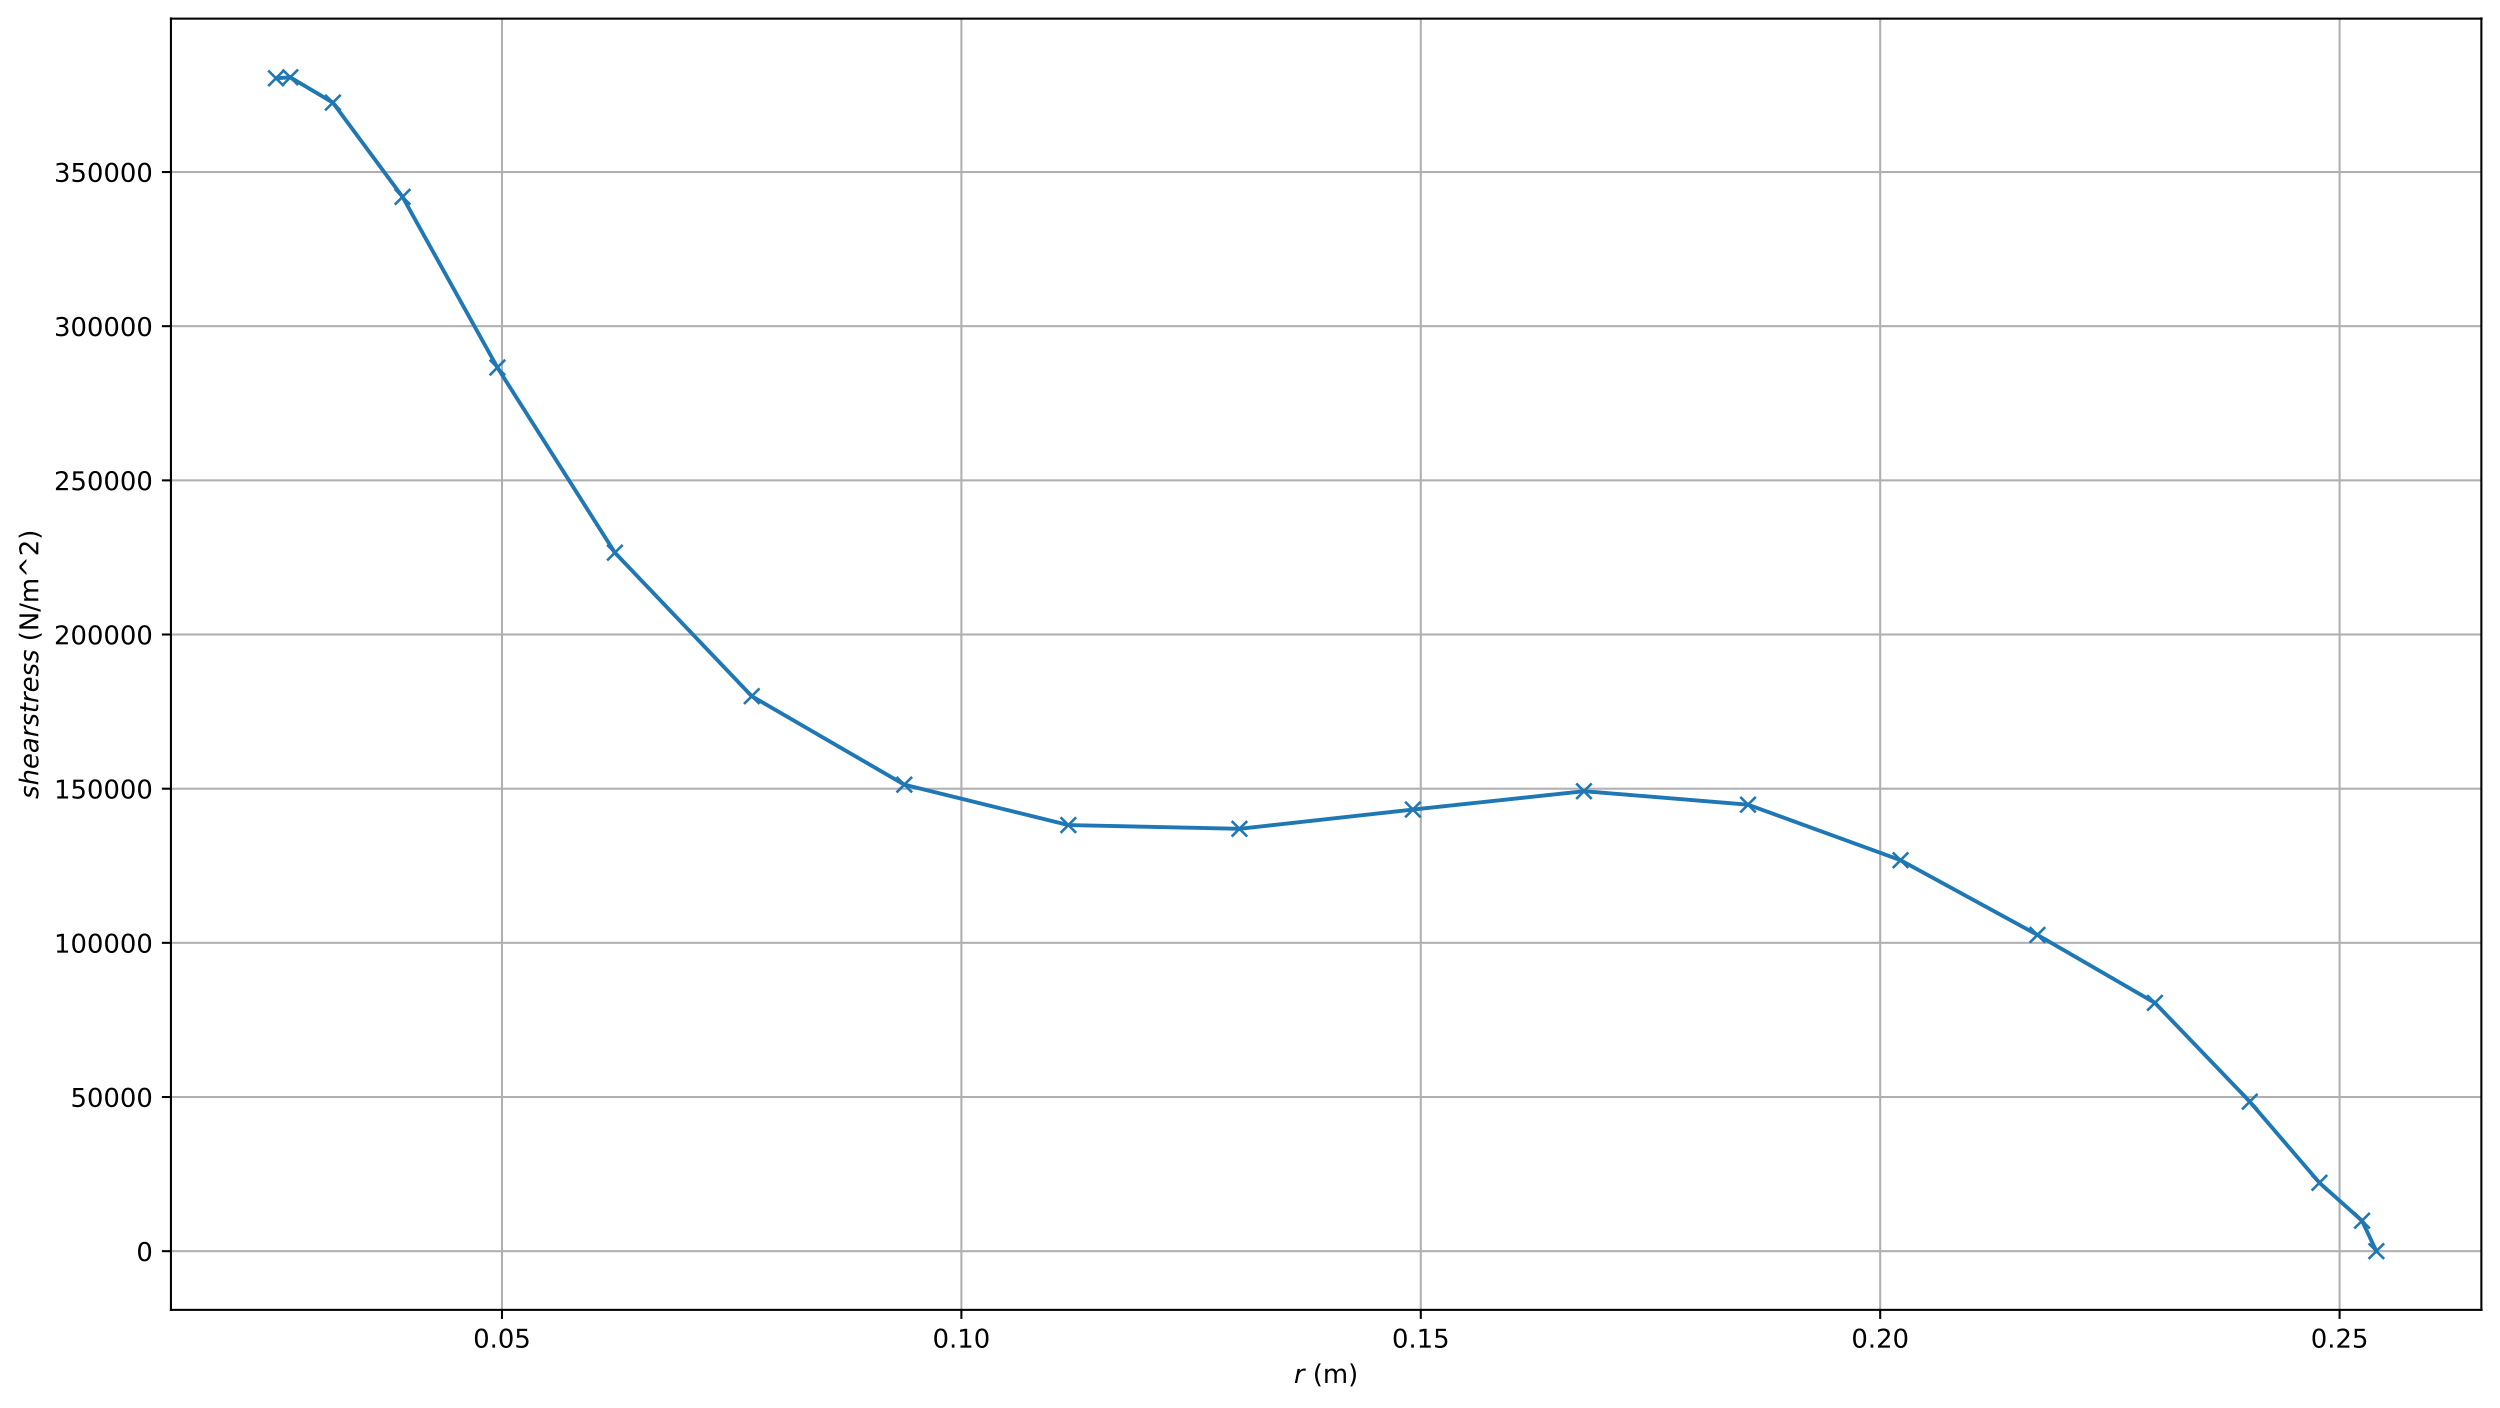
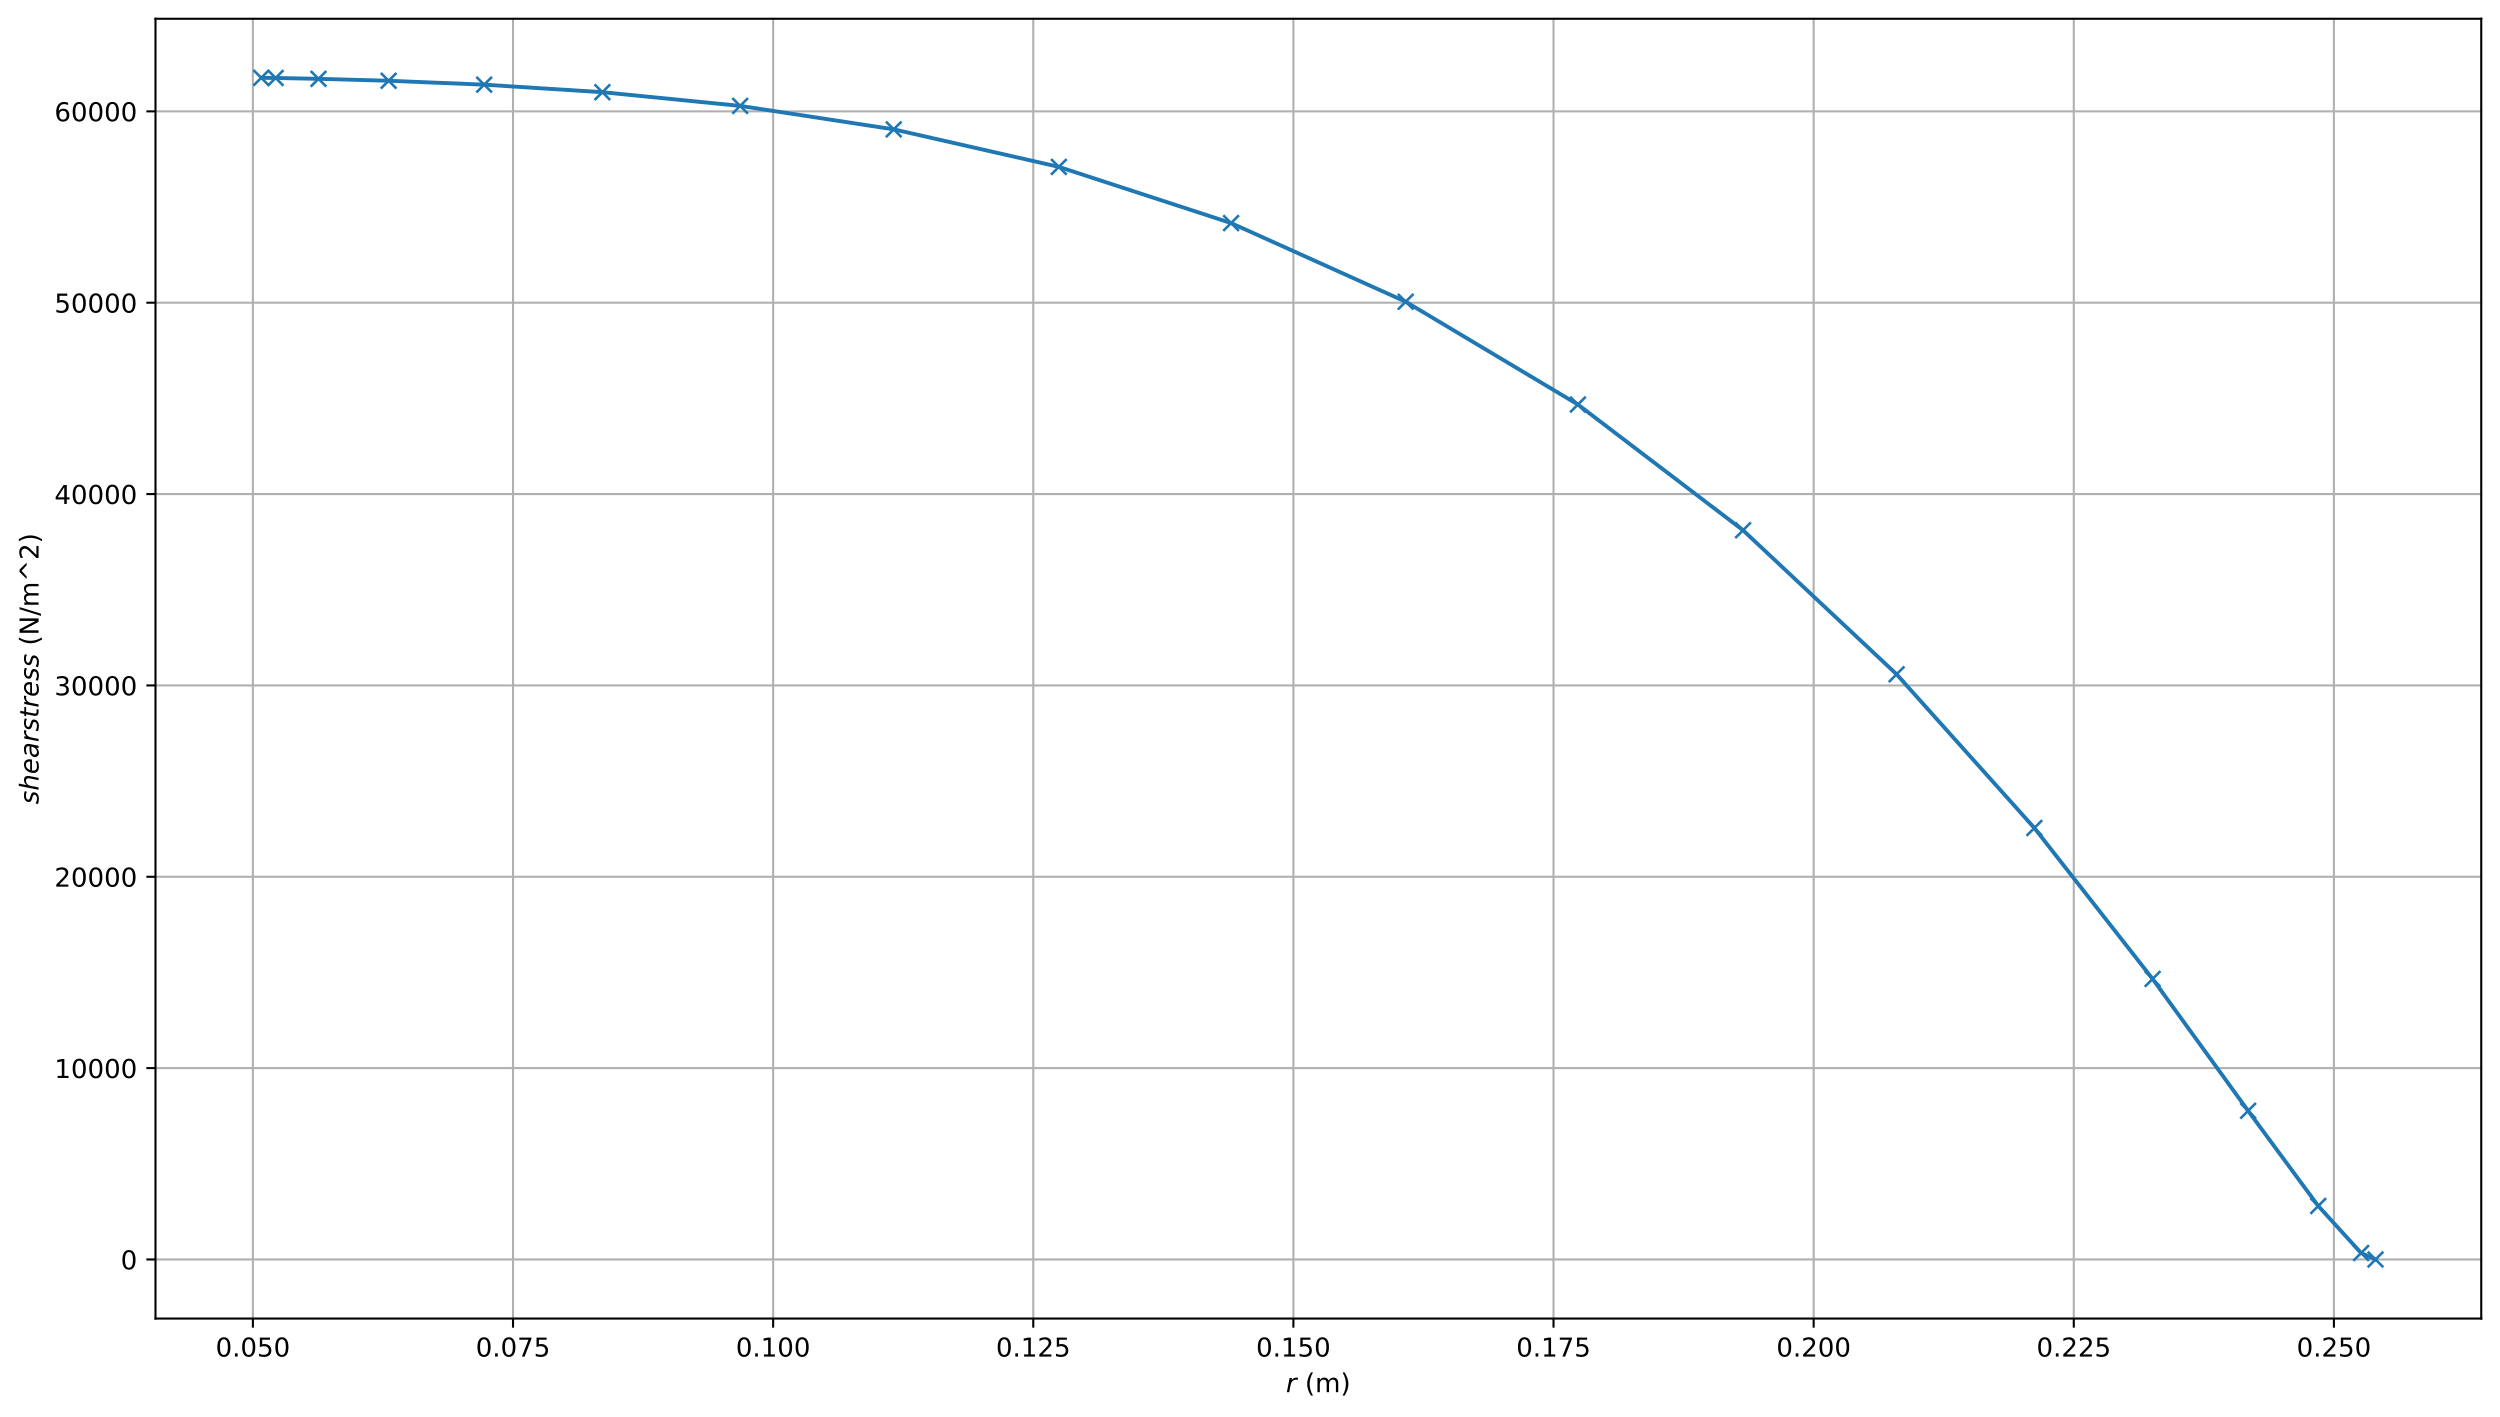
- <svg xmlns="http://www.w3.org/2000/svg" xmlns:xlink="http://www.w3.org/1999/xlink" width="966.053pt" height="543.716pt" viewBox="0 0 966.053 543.716" version="1.1">
+ <svg xmlns="http://www.w3.org/2000/svg" xmlns:xlink="http://www.w3.org/1999/xlink" width="959.691pt" height="543.716pt" viewBox="0 0 959.691 543.716" version="1.1">
  <defs>
    <style type="text/css">*{stroke-linejoin: round; stroke-linecap: butt}</style>
  </defs>
  <g id="figure_1">
    <g id="patch_1">
-       <path d="M 0 543.716  L 966.053 543.716  L 966.053 0  L 0 0  L 0 543.716  z " style="fill: none" />
+       <path d="M 0 543.716  L 959.691 543.716  L 959.691 0  L 0 0  L 0 543.716  z " style="fill: none" />
    </g>
    <g id="axes_1">
      <g id="patch_2">
-         <path d="M 66.053 506.16  L 958.853 506.16  L 958.853 7.2  L 66.053 7.2  L 66.053 506.16  z " style="fill: none" />
+         <path d="M 59.691 506.16  L 952.491 506.16  L 952.491 7.2  L 59.691 7.2  L 59.691 506.16  z " style="fill: none" />
      </g>
      <g id="matplotlib.axis_1">
        <g id="xtick_1">
          <g id="line2d_1">
-             <path d="M 193.976 506.16  L 193.976 7.2  " clip-path="url(#p94c50123bf)" style="fill: none; stroke: #b0b0b0; stroke-width: 0.8; stroke-linecap: square" />
+             <path d="M 97.077 506.16  L 97.077 7.2  " clip-path="url(#pe9c3e14daf)" style="fill: none; stroke: #b0b0b0; stroke-width: 0.8; stroke-linecap: square" />
          </g>
          <g id="line2d_2">
            <defs>
-               <path id="m129777910a" d="M 0 0  L 0 3.5  " style="stroke: #000000; stroke-width: 0.8" />
+               <path id="m90be50a243" d="M 0 0  L 0 3.5  " style="stroke: #000000; stroke-width: 0.8" />
            </defs>
            <g>
-               <use xlink:href="#m129777910a" x="193.976" y="506.16" style="stroke: #000000; stroke-width: 0.8" />
+               <use xlink:href="#m90be50a243" x="97.077" y="506.16" style="stroke: #000000; stroke-width: 0.8" />
            </g>
          </g>
          <g id="text_1">
-             <g transform="translate(182.8436 520.7584) scale(0.1 -0.1)">
+             <g transform="translate(82.76296 520.7584) scale(0.1 -0.1)">
              <defs>
                <path id="DejaVuSans-30" d="M 2034 4250  Q 1547 4250 1301 3770  Q 1056 3291 1056 2328  Q 1056 1369 1301 889  Q 1547 409 2034 409  Q 2525 409 2770 889  Q 3016 1369 3016 2328  Q 3016 3291 2770 3770  Q 2525 4250 2034 4250  z M 2034 4750  Q 2819 4750 3233 4129  Q 3647 3509 3647 2328  Q 3647 1150 3233 529  Q 2819 -91 2034 -91  Q 1250 -91 836 529  Q 422 1150 422 2328  Q 422 3509 836 4129  Q 1250 4750 2034 4750  z " transform="scale(0.015625)" />
                <path id="DejaVuSans-2e" d="M 684 794  L 1344 794  L 1344 0  L 684 0  L 684 794  z " transform="scale(0.015625)" />
                <path id="DejaVuSans-35" d="M 691 4666  L 3169 4666  L 3169 4134  L 1269 4134  L 1269 2991  Q 1406 3038 1543 3061  Q 1681 3084 1819 3084  Q 2600 3084 3056 2656  Q 3513 2228 3513 1497  Q 3513 744 3044 326  Q 2575 -91 1722 -91  Q 1428 -91 1123 -41  Q 819 9 494 109  L 494 744  Q 775 591 1075 516  Q 1375 441 1709 441  Q 2250 441 2565 725  Q 2881 1009 2881 1497  Q 2881 1984 2565 2268  Q 2250 2553 1709 2553  Q 1456 2553 1204 2497  Q 953 2441 691 2322  L 691 4666  z " transform="scale(0.015625)" />
              </defs>
              <use xlink:href="#DejaVuSans-30" />
              <use xlink:href="#DejaVuSans-2e" transform="translate(63.62305 0)" />
              <use xlink:href="#DejaVuSans-30" transform="translate(95.41016 0)" />
              <use xlink:href="#DejaVuSans-35" transform="translate(159.0332 0)" />
+               <use xlink:href="#DejaVuSans-30" transform="translate(222.6562 0)" />
            </g>
          </g>
        </g>
        <g id="xtick_2">
          <g id="line2d_3">
-             <path d="M 371.5 506.16  L 371.5 7.2  " clip-path="url(#p94c50123bf)" style="fill: none; stroke: #b0b0b0; stroke-width: 0.8; stroke-linecap: square" />
+             <path d="M 196.934 506.16  L 196.934 7.2  " clip-path="url(#pe9c3e14daf)" style="fill: none; stroke: #b0b0b0; stroke-width: 0.8; stroke-linecap: square" />
          </g>
          <g id="line2d_4">
            <g>
-               <use xlink:href="#m129777910a" x="371.5" y="506.16" style="stroke: #000000; stroke-width: 0.8" />
+               <use xlink:href="#m90be50a243" x="196.934" y="506.16" style="stroke: #000000; stroke-width: 0.8" />
            </g>
          </g>
          <g id="text_2">
-             <g transform="translate(360.3668 520.7584) scale(0.1 -0.1)">
+             <g transform="translate(182.6198 520.7584) scale(0.1 -0.1)">
+               <defs>
+                 <path id="DejaVuSans-37" d="M 525 4666  L 3525 4666  L 3525 4397  L 1831 0  L 1172 0  L 2766 4134  L 525 4134  L 525 4666  z " transform="scale(0.015625)" />
+               </defs>
+               <use xlink:href="#DejaVuSans-30" />
+               <use xlink:href="#DejaVuSans-2e" transform="translate(63.62305 0)" />
+               <use xlink:href="#DejaVuSans-30" transform="translate(95.41016 0)" />
+               <use xlink:href="#DejaVuSans-37" transform="translate(159.0332 0)" />
+               <use xlink:href="#DejaVuSans-35" transform="translate(222.6562 0)" />
+             </g>
+           </g>
+         </g>
+         <g id="xtick_3">
+           <g id="line2d_5">
+             <path d="M 296.791 506.16  L 296.791 7.2  " clip-path="url(#pe9c3e14daf)" style="fill: none; stroke: #b0b0b0; stroke-width: 0.8; stroke-linecap: square" />
+           </g>
+           <g id="line2d_6">
+             <g>
+               <use xlink:href="#m90be50a243" x="296.791" y="506.16" style="stroke: #000000; stroke-width: 0.8" />
+             </g>
+           </g>
+           <g id="text_3">
+             <g transform="translate(282.4766 520.7584) scale(0.1 -0.1)">
              <defs>
                <path id="DejaVuSans-31" d="M 794 531  L 1825 531  L 1825 4091  L 703 3866  L 703 4441  L 1819 4666  L 2450 4666  L 2450 531  L 3481 531  L 3481 0  L 794 0  L 794 531  z " transform="scale(0.015625)" />
              </defs>
              <use xlink:href="#DejaVuSans-30" />
              <use xlink:href="#DejaVuSans-2e" transform="translate(63.62305 0)" />
              <use xlink:href="#DejaVuSans-31" transform="translate(95.41016 0)" />
              <use xlink:href="#DejaVuSans-30" transform="translate(159.0332 0)" />
-             </g>
-           </g>
-         </g>
-         <g id="xtick_3">
-           <g id="line2d_5">
-             <path d="M 549.023 506.16  L 549.023 7.2  " clip-path="url(#p94c50123bf)" style="fill: none; stroke: #b0b0b0; stroke-width: 0.8; stroke-linecap: square" />
-           </g>
-           <g id="line2d_6">
-             <g>
-               <use xlink:href="#m129777910a" x="549.023" y="506.16" style="stroke: #000000; stroke-width: 0.8" />
-             </g>
-           </g>
-           <g id="text_3">
-             <g transform="translate(537.8901 520.7584) scale(0.1 -0.1)">
+               <use xlink:href="#DejaVuSans-30" transform="translate(222.6562 0)" />
+             </g>
+           </g>
+         </g>
+         <g id="xtick_4">
+           <g id="line2d_7">
+             <path d="M 396.648 506.16  L 396.648 7.2  " clip-path="url(#pe9c3e14daf)" style="fill: none; stroke: #b0b0b0; stroke-width: 0.8; stroke-linecap: square" />
+           </g>
+           <g id="line2d_8">
+             <g>
+               <use xlink:href="#m90be50a243" x="396.648" y="506.16" style="stroke: #000000; stroke-width: 0.8" />
+             </g>
+           </g>
+           <g id="text_4">
+             <g transform="translate(382.3335 520.7584) scale(0.1 -0.1)">
+               <defs>
+                 <path id="DejaVuSans-32" d="M 1228 531  L 3431 531  L 3431 0  L 469 0  L 469 531  Q 828 903 1448 1529  Q 2069 2156 2228 2338  Q 2531 2678 2651 2914  Q 2772 3150 2772 3378  Q 2772 3750 2511 3984  Q 2250 4219 1831 4219  Q 1534 4219 1204 4116  Q 875 4013 500 3803  L 500 4441  Q 881 4594 1212 4672  Q 1544 4750 1819 4750  Q 2544 4750 2975 4387  Q 3406 4025 3406 3419  Q 3406 3131 3298 2873  Q 3191 2616 2906 2266  Q 2828 2175 2409 1742  Q 1991 1309 1228 531  z " transform="scale(0.015625)" />
+               </defs>
+               <use xlink:href="#DejaVuSans-30" />
+               <use xlink:href="#DejaVuSans-2e" transform="translate(63.62305 0)" />
+               <use xlink:href="#DejaVuSans-31" transform="translate(95.41016 0)" />
+               <use xlink:href="#DejaVuSans-32" transform="translate(159.0332 0)" />
+               <use xlink:href="#DejaVuSans-35" transform="translate(222.6562 0)" />
+             </g>
+           </g>
+         </g>
+         <g id="xtick_5">
+           <g id="line2d_9">
+             <path d="M 496.504 506.16  L 496.504 7.2  " clip-path="url(#pe9c3e14daf)" style="fill: none; stroke: #b0b0b0; stroke-width: 0.8; stroke-linecap: square" />
+           </g>
+           <g id="line2d_10">
+             <g>
+               <use xlink:href="#m90be50a243" x="496.504" y="506.16" style="stroke: #000000; stroke-width: 0.8" />
+             </g>
+           </g>
+           <g id="text_5">
+             <g transform="translate(482.1903 520.7584) scale(0.1 -0.1)">
              <use xlink:href="#DejaVuSans-30" />
              <use xlink:href="#DejaVuSans-2e" transform="translate(63.62305 0)" />
              <use xlink:href="#DejaVuSans-31" transform="translate(95.41016 0)" />
              <use xlink:href="#DejaVuSans-35" transform="translate(159.0332 0)" />
-             </g>
-           </g>
-         </g>
-         <g id="xtick_4">
-           <g id="line2d_7">
-             <path d="M 726.546 506.16  L 726.546 7.2  " clip-path="url(#p94c50123bf)" style="fill: none; stroke: #b0b0b0; stroke-width: 0.8; stroke-linecap: square" />
-           </g>
-           <g id="line2d_8">
-             <g>
-               <use xlink:href="#m129777910a" x="726.546" y="506.16" style="stroke: #000000; stroke-width: 0.8" />
-             </g>
-           </g>
-           <g id="text_4">
-             <g transform="translate(715.4134 520.7584) scale(0.1 -0.1)">
-               <defs>
-                 <path id="DejaVuSans-32" d="M 1228 531  L 3431 531  L 3431 0  L 469 0  L 469 531  Q 828 903 1448 1529  Q 2069 2156 2228 2338  Q 2531 2678 2651 2914  Q 2772 3150 2772 3378  Q 2772 3750 2511 3984  Q 2250 4219 1831 4219  Q 1534 4219 1204 4116  Q 875 4013 500 3803  L 500 4441  Q 881 4594 1212 4672  Q 1544 4750 1819 4750  Q 2544 4750 2975 4387  Q 3406 4025 3406 3419  Q 3406 3131 3298 2873  Q 3191 2616 2906 2266  Q 2828 2175 2409 1742  Q 1991 1309 1228 531  z " transform="scale(0.015625)" />
-               </defs>
+               <use xlink:href="#DejaVuSans-30" transform="translate(222.6562 0)" />
+             </g>
+           </g>
+         </g>
+         <g id="xtick_6">
+           <g id="line2d_11">
+             <path d="M 596.361 506.16  L 596.361 7.2  " clip-path="url(#pe9c3e14daf)" style="fill: none; stroke: #b0b0b0; stroke-width: 0.8; stroke-linecap: square" />
+           </g>
+           <g id="line2d_12">
+             <g>
+               <use xlink:href="#m90be50a243" x="596.361" y="506.16" style="stroke: #000000; stroke-width: 0.8" />
+             </g>
+           </g>
+           <g id="text_6">
+             <g transform="translate(582.0471 520.7584) scale(0.1 -0.1)">
+               <use xlink:href="#DejaVuSans-30" />
+               <use xlink:href="#DejaVuSans-2e" transform="translate(63.62305 0)" />
+               <use xlink:href="#DejaVuSans-31" transform="translate(95.41016 0)" />
+               <use xlink:href="#DejaVuSans-37" transform="translate(159.0332 0)" />
+               <use xlink:href="#DejaVuSans-35" transform="translate(222.6562 0)" />
+             </g>
+           </g>
+         </g>
+         <g id="xtick_7">
+           <g id="line2d_13">
+             <path d="M 696.218 506.16  L 696.218 7.2  " clip-path="url(#pe9c3e14daf)" style="fill: none; stroke: #b0b0b0; stroke-width: 0.8; stroke-linecap: square" />
+           </g>
+           <g id="line2d_14">
+             <g>
+               <use xlink:href="#m90be50a243" x="696.218" y="506.16" style="stroke: #000000; stroke-width: 0.8" />
+             </g>
+           </g>
+           <g id="text_7">
+             <g transform="translate(681.904 520.7584) scale(0.1 -0.1)">
              <use xlink:href="#DejaVuSans-30" />
              <use xlink:href="#DejaVuSans-2e" transform="translate(63.62305 0)" />
              <use xlink:href="#DejaVuSans-32" transform="translate(95.41016 0)" />
              <use xlink:href="#DejaVuSans-30" transform="translate(159.0332 0)" />
-             </g>
-           </g>
-         </g>
-         <g id="xtick_5">
-           <g id="line2d_9">
-             <path d="M 904.069 506.16  L 904.069 7.2  " clip-path="url(#p94c50123bf)" style="fill: none; stroke: #b0b0b0; stroke-width: 0.8; stroke-linecap: square" />
-           </g>
-           <g id="line2d_10">
-             <g>
-               <use xlink:href="#m129777910a" x="904.069" y="506.16" style="stroke: #000000; stroke-width: 0.8" />
-             </g>
-           </g>
-           <g id="text_5">
-             <g transform="translate(892.9366 520.7584) scale(0.1 -0.1)">
+               <use xlink:href="#DejaVuSans-30" transform="translate(222.6562 0)" />
+             </g>
+           </g>
+         </g>
+         <g id="xtick_8">
+           <g id="line2d_15">
+             <path d="M 796.075 506.16  L 796.075 7.2  " clip-path="url(#pe9c3e14daf)" style="fill: none; stroke: #b0b0b0; stroke-width: 0.8; stroke-linecap: square" />
+           </g>
+           <g id="line2d_16">
+             <g>
+               <use xlink:href="#m90be50a243" x="796.075" y="506.16" style="stroke: #000000; stroke-width: 0.8" />
+             </g>
+           </g>
+           <g id="text_8">
+             <g transform="translate(781.7608 520.7584) scale(0.1 -0.1)">
+               <use xlink:href="#DejaVuSans-30" />
+               <use xlink:href="#DejaVuSans-2e" transform="translate(63.62305 0)" />
+               <use xlink:href="#DejaVuSans-32" transform="translate(95.41016 0)" />
+               <use xlink:href="#DejaVuSans-32" transform="translate(159.0332 0)" />
+               <use xlink:href="#DejaVuSans-35" transform="translate(222.6562 0)" />
+             </g>
+           </g>
+         </g>
+         <g id="xtick_9">
+           <g id="line2d_17">
+             <path d="M 895.932 506.16  L 895.932 7.2  " clip-path="url(#pe9c3e14daf)" style="fill: none; stroke: #b0b0b0; stroke-width: 0.8; stroke-linecap: square" />
+           </g>
+           <g id="line2d_18">
+             <g>
+               <use xlink:href="#m90be50a243" x="895.932" y="506.16" style="stroke: #000000; stroke-width: 0.8" />
+             </g>
+           </g>
+           <g id="text_9">
+             <g transform="translate(881.6177 520.7584) scale(0.1 -0.1)">
              <use xlink:href="#DejaVuSans-30" />
              <use xlink:href="#DejaVuSans-2e" transform="translate(63.62305 0)" />
              <use xlink:href="#DejaVuSans-32" transform="translate(95.41016 0)" />
              <use xlink:href="#DejaVuSans-35" transform="translate(159.0332 0)" />
-             </g>
-           </g>
-         </g>
-         <g id="text_6">
-           <g transform="translate(500.0031 534.4366) scale(0.1 -0.1)">
+               <use xlink:href="#DejaVuSans-30" transform="translate(222.6562 0)" />
+             </g>
+           </g>
+         </g>
+         <g id="text_10">
+           <g transform="translate(493.6406 534.4366) scale(0.1 -0.1)">
            <defs>
              <path id="DejaVuSans-Oblique-72" d="M 2853 2969  Q 2766 3016 2653 3041  Q 2541 3066 2413 3066  Q 1953 3066 1609 2717  Q 1266 2369 1153 1784  L 800 0  L 225 0  L 909 3500  L 1484 3500  L 1375 2956  Q 1603 3259 1920 3421  Q 2238 3584 2597 3584  Q 2691 3584 2781 3573  Q 2872 3563 2963 3538  L 2853 2969  z " transform="scale(0.015625)" />
              <path id="DejaVuSans-20" transform="scale(0.015625)" />
              <path id="DejaVuSans-28" d="M 1984 4856  Q 1566 4138 1362 3434  Q 1159 2731 1159 2009  Q 1159 1288 1364 580  Q 1569 -128 1984 -844  L 1484 -844  Q 1016 -109 783 600  Q 550 1309 550 2009  Q 550 2706 781 3412  Q 1013 4119 1484 4856  L 1984 4856  z " transform="scale(0.015625)" />
              <path id="DejaVuSans-6d" d="M 3328 2828  Q 3544 3216 3844 3400  Q 4144 3584 4550 3584  Q 5097 3584 5394 3201  Q 5691 2819 5691 2113  L 5691 0  L 5113 0  L 5113 2094  Q 5113 2597 4934 2840  Q 4756 3084 4391 3084  Q 3944 3084 3684 2787  Q 3425 2491 3425 1978  L 3425 0  L 2847 0  L 2847 2094  Q 2847 2600 2669 2842  Q 2491 3084 2119 3084  Q 1678 3084 1418 2786  Q 1159 2488 1159 1978  L 1159 0  L 581 0  L 581 3500  L 1159 3500  L 1159 2956  Q 1356 3278 1631 3431  Q 1906 3584 2284 3584  Q 2666 3584 2933 3390  Q 3200 3197 3328 2828  z " transform="scale(0.015625)" />
              <path id="DejaVuSans-29" d="M 513 4856  L 1013 4856  Q 1481 4119 1714 3412  Q 1947 2706 1947 2009  Q 1947 1309 1714 600  Q 1481 -109 1013 -844  L 513 -844  Q 928 -128 1133 580  Q 1338 1288 1338 2009  Q 1338 2731 1133 3434  Q 928 4138 513 4856  z " transform="scale(0.015625)" />
            </defs>
            <use xlink:href="#DejaVuSans-Oblique-72" transform="translate(0 0.125)" />
            <use xlink:href="#DejaVuSans-20" transform="translate(41.11328 0.125)" />
            <use xlink:href="#DejaVuSans-28" transform="translate(72.90039 0.125)" />
            <use xlink:href="#DejaVuSans-6d" transform="translate(111.9141 0.125)" />
            <use xlink:href="#DejaVuSans-29" transform="translate(209.3262 0.125)" />
          </g>
        </g>
      </g>
      <g id="matplotlib.axis_2">
        <g id="ytick_1">
-           <g id="line2d_11">
-             <path d="M 66.053 483.48  L 958.853 483.48  " clip-path="url(#p94c50123bf)" style="fill: none; stroke: #b0b0b0; stroke-width: 0.8; stroke-linecap: square" />
-           </g>
-           <g id="line2d_12">
+           <g id="line2d_19">
+             <path d="M 59.691 483.48  L 952.491 483.48  " clip-path="url(#pe9c3e14daf)" style="fill: none; stroke: #b0b0b0; stroke-width: 0.8; stroke-linecap: square" />
+           </g>
+           <g id="line2d_20">
            <defs>
-               <path id="md71b4af7f2" d="M 0 0  L -3.5 0  " style="stroke: #000000; stroke-width: 0.8" />
+               <path id="m40f421c83a" d="M 0 0  L -3.5 0  " style="stroke: #000000; stroke-width: 0.8" />
            </defs>
            <g>
-               <use xlink:href="#md71b4af7f2" x="66.053" y="483.48" style="stroke: #000000; stroke-width: 0.8" />
-             </g>
-           </g>
-           <g id="text_7">
-             <g transform="translate(52.69062 487.2792) scale(0.1 -0.1)">
+               <use xlink:href="#m40f421c83a" x="59.691" y="483.48" style="stroke: #000000; stroke-width: 0.8" />
+             </g>
+           </g>
+           <g id="text_11">
+             <g transform="translate(46.32812 487.2792) scale(0.1 -0.1)">
              <use xlink:href="#DejaVuSans-30" />
            </g>
          </g>
        </g>
        <g id="ytick_2">
-           <g id="line2d_13">
-             <path d="M 66.053 423.907  L 958.853 423.907  " clip-path="url(#p94c50123bf)" style="fill: none; stroke: #b0b0b0; stroke-width: 0.8; stroke-linecap: square" />
-           </g>
-           <g id="line2d_14">
-             <g>
-               <use xlink:href="#md71b4af7f2" x="66.053" y="423.907" style="stroke: #000000; stroke-width: 0.8" />
-             </g>
-           </g>
-           <g id="text_8">
-             <g transform="translate(27.24063 427.706) scale(0.1 -0.1)">
+           <g id="line2d_21">
+             <path d="M 59.691 410.025  L 952.491 410.025  " clip-path="url(#pe9c3e14daf)" style="fill: none; stroke: #b0b0b0; stroke-width: 0.8; stroke-linecap: square" />
+           </g>
+           <g id="line2d_22">
+             <g>
+               <use xlink:href="#m40f421c83a" x="59.691" y="410.025" style="stroke: #000000; stroke-width: 0.8" />
+             </g>
+           </g>
+           <g id="text_12">
+             <g transform="translate(20.87813 413.824) scale(0.1 -0.1)">
+               <use xlink:href="#DejaVuSans-31" />
+               <use xlink:href="#DejaVuSans-30" transform="translate(63.62305 0)" />
+               <use xlink:href="#DejaVuSans-30" transform="translate(127.2461 0)" />
+               <use xlink:href="#DejaVuSans-30" transform="translate(190.8691 0)" />
+               <use xlink:href="#DejaVuSans-30" transform="translate(254.4922 0)" />
+             </g>
+           </g>
+         </g>
+         <g id="ytick_3">
+           <g id="line2d_23">
+             <path d="M 59.691 336.57  L 952.491 336.57  " clip-path="url(#pe9c3e14daf)" style="fill: none; stroke: #b0b0b0; stroke-width: 0.8; stroke-linecap: square" />
+           </g>
+           <g id="line2d_24">
+             <g>
+               <use xlink:href="#m40f421c83a" x="59.691" y="336.57" style="stroke: #000000; stroke-width: 0.8" />
+             </g>
+           </g>
+           <g id="text_13">
+             <g transform="translate(20.87813 340.3688) scale(0.1 -0.1)">
+               <use xlink:href="#DejaVuSans-32" />
+               <use xlink:href="#DejaVuSans-30" transform="translate(63.62305 0)" />
+               <use xlink:href="#DejaVuSans-30" transform="translate(127.2461 0)" />
+               <use xlink:href="#DejaVuSans-30" transform="translate(190.8691 0)" />
+               <use xlink:href="#DejaVuSans-30" transform="translate(254.4922 0)" />
+             </g>
+           </g>
+         </g>
+         <g id="ytick_4">
+           <g id="line2d_25">
+             <path d="M 59.691 263.114  L 952.491 263.114  " clip-path="url(#pe9c3e14daf)" style="fill: none; stroke: #b0b0b0; stroke-width: 0.8; stroke-linecap: square" />
+           </g>
+           <g id="line2d_26">
+             <g>
+               <use xlink:href="#m40f421c83a" x="59.691" y="263.114" style="stroke: #000000; stroke-width: 0.8" />
+             </g>
+           </g>
+           <g id="text_14">
+             <g transform="translate(20.87813 266.9137) scale(0.1 -0.1)">
+               <defs>
+                 <path id="DejaVuSans-33" d="M 2597 2516  Q 3050 2419 3304 2112  Q 3559 1806 3559 1356  Q 3559 666 3084 287  Q 2609 -91 1734 -91  Q 1441 -91 1130 -33  Q 819 25 488 141  L 488 750  Q 750 597 1062 519  Q 1375 441 1716 441  Q 2309 441 2620 675  Q 2931 909 2931 1356  Q 2931 1769 2642 2001  Q 2353 2234 1838 2234  L 1294 2234  L 1294 2753  L 1863 2753  Q 2328 2753 2575 2939  Q 2822 3125 2822 3475  Q 2822 3834 2567 4026  Q 2313 4219 1838 4219  Q 1578 4219 1281 4162  Q 984 4106 628 3988  L 628 4550  Q 988 4650 1302 4700  Q 1616 4750 1894 4750  Q 2613 4750 3031 4423  Q 3450 4097 3450 3541  Q 3450 3153 3228 2886  Q 3006 2619 2597 2516  z " transform="scale(0.015625)" />
+               </defs>
+               <use xlink:href="#DejaVuSans-33" />
+               <use xlink:href="#DejaVuSans-30" transform="translate(63.62305 0)" />
+               <use xlink:href="#DejaVuSans-30" transform="translate(127.2461 0)" />
+               <use xlink:href="#DejaVuSans-30" transform="translate(190.8691 0)" />
+               <use xlink:href="#DejaVuSans-30" transform="translate(254.4922 0)" />
+             </g>
+           </g>
+         </g>
+         <g id="ytick_5">
+           <g id="line2d_27">
+             <path d="M 59.691 189.659  L 952.491 189.659  " clip-path="url(#pe9c3e14daf)" style="fill: none; stroke: #b0b0b0; stroke-width: 0.8; stroke-linecap: square" />
+           </g>
+           <g id="line2d_28">
+             <g>
+               <use xlink:href="#m40f421c83a" x="59.691" y="189.659" style="stroke: #000000; stroke-width: 0.8" />
+             </g>
+           </g>
+           <g id="text_15">
+             <g transform="translate(20.87813 193.4585) scale(0.1 -0.1)">
+               <defs>
+                 <path id="DejaVuSans-34" d="M 2419 4116  L 825 1625  L 2419 1625  L 2419 4116  z M 2253 4666  L 3047 4666  L 3047 1625  L 3713 1625  L 3713 1100  L 3047 1100  L 3047 0  L 2419 0  L 2419 1100  L 313 1100  L 313 1709  L 2253 4666  z " transform="scale(0.015625)" />
+               </defs>
+               <use xlink:href="#DejaVuSans-34" />
+               <use xlink:href="#DejaVuSans-30" transform="translate(63.62305 0)" />
+               <use xlink:href="#DejaVuSans-30" transform="translate(127.2461 0)" />
+               <use xlink:href="#DejaVuSans-30" transform="translate(190.8691 0)" />
+               <use xlink:href="#DejaVuSans-30" transform="translate(254.4922 0)" />
+             </g>
+           </g>
+         </g>
+         <g id="ytick_6">
+           <g id="line2d_29">
+             <path d="M 59.691 116.204  L 952.491 116.204  " clip-path="url(#pe9c3e14daf)" style="fill: none; stroke: #b0b0b0; stroke-width: 0.8; stroke-linecap: square" />
+           </g>
+           <g id="line2d_30">
+             <g>
+               <use xlink:href="#m40f421c83a" x="59.691" y="116.204" style="stroke: #000000; stroke-width: 0.8" />
+             </g>
+           </g>
+           <g id="text_16">
+             <g transform="translate(20.87813 120.0033) scale(0.1 -0.1)">
              <use xlink:href="#DejaVuSans-35" />
              <use xlink:href="#DejaVuSans-30" transform="translate(63.62305 0)" />
              <use xlink:href="#DejaVuSans-30" transform="translate(127.2461 0)" />
              <use xlink:href="#DejaVuSans-30" transform="translate(190.8691 0)" />
              <use xlink:href="#DejaVuSans-30" transform="translate(254.4922 0)" />
            </g>
          </g>
        </g>
-         <g id="ytick_3">
-           <g id="line2d_15">
-             <path d="M 66.053 364.333  L 958.853 364.333  " clip-path="url(#p94c50123bf)" style="fill: none; stroke: #b0b0b0; stroke-width: 0.8; stroke-linecap: square" />
-           </g>
-           <g id="line2d_16">
-             <g>
-               <use xlink:href="#md71b4af7f2" x="66.053" y="364.333" style="stroke: #000000; stroke-width: 0.8" />
-             </g>
-           </g>
-           <g id="text_9">
-             <g transform="translate(20.87813 368.1327) scale(0.1 -0.1)">
-               <use xlink:href="#DejaVuSans-31" />
-               <use xlink:href="#DejaVuSans-30" transform="translate(63.62305 0)" />
-               <use xlink:href="#DejaVuSans-30" transform="translate(127.2461 0)" />
-               <use xlink:href="#DejaVuSans-30" transform="translate(190.8691 0)" />
-               <use xlink:href="#DejaVuSans-30" transform="translate(254.4922 0)" />
-               <use xlink:href="#DejaVuSans-30" transform="translate(318.1152 0)" />
-             </g>
-           </g>
-         </g>
-         <g id="ytick_4">
-           <g id="line2d_17">
-             <path d="M 66.053 304.76  L 958.853 304.76  " clip-path="url(#p94c50123bf)" style="fill: none; stroke: #b0b0b0; stroke-width: 0.8; stroke-linecap: square" />
-           </g>
-           <g id="line2d_18">
-             <g>
-               <use xlink:href="#md71b4af7f2" x="66.053" y="304.76" style="stroke: #000000; stroke-width: 0.8" />
-             </g>
-           </g>
-           <g id="text_10">
-             <g transform="translate(20.87813 308.5594) scale(0.1 -0.1)">
-               <use xlink:href="#DejaVuSans-31" />
-               <use xlink:href="#DejaVuSans-35" transform="translate(63.62305 0)" />
-               <use xlink:href="#DejaVuSans-30" transform="translate(127.2461 0)" />
-               <use xlink:href="#DejaVuSans-30" transform="translate(190.8691 0)" />
-               <use xlink:href="#DejaVuSans-30" transform="translate(254.4922 0)" />
-               <use xlink:href="#DejaVuSans-30" transform="translate(318.1152 0)" />
-             </g>
-           </g>
-         </g>
-         <g id="ytick_5">
-           <g id="line2d_19">
-             <path d="M 66.053 245.187  L 958.853 245.187  " clip-path="url(#p94c50123bf)" style="fill: none; stroke: #b0b0b0; stroke-width: 0.8; stroke-linecap: square" />
-           </g>
-           <g id="line2d_20">
-             <g>
-               <use xlink:href="#md71b4af7f2" x="66.053" y="245.187" style="stroke: #000000; stroke-width: 0.8" />
-             </g>
-           </g>
-           <g id="text_11">
-             <g transform="translate(20.87813 248.9862) scale(0.1 -0.1)">
-               <use xlink:href="#DejaVuSans-32" />
-               <use xlink:href="#DejaVuSans-30" transform="translate(63.62305 0)" />
-               <use xlink:href="#DejaVuSans-30" transform="translate(127.2461 0)" />
-               <use xlink:href="#DejaVuSans-30" transform="translate(190.8691 0)" />
-               <use xlink:href="#DejaVuSans-30" transform="translate(254.4922 0)" />
-               <use xlink:href="#DejaVuSans-30" transform="translate(318.1152 0)" />
-             </g>
-           </g>
-         </g>
-         <g id="ytick_6">
-           <g id="line2d_21">
-             <path d="M 66.053 185.614  L 958.853 185.614  " clip-path="url(#p94c50123bf)" style="fill: none; stroke: #b0b0b0; stroke-width: 0.8; stroke-linecap: square" />
-           </g>
-           <g id="line2d_22">
-             <g>
-               <use xlink:href="#md71b4af7f2" x="66.053" y="185.614" style="stroke: #000000; stroke-width: 0.8" />
-             </g>
-           </g>
-           <g id="text_12">
-             <g transform="translate(20.87813 189.4129) scale(0.1 -0.1)">
-               <use xlink:href="#DejaVuSans-32" />
-               <use xlink:href="#DejaVuSans-35" transform="translate(63.62305 0)" />
-               <use xlink:href="#DejaVuSans-30" transform="translate(127.2461 0)" />
-               <use xlink:href="#DejaVuSans-30" transform="translate(190.8691 0)" />
-               <use xlink:href="#DejaVuSans-30" transform="translate(254.4922 0)" />
-               <use xlink:href="#DejaVuSans-30" transform="translate(318.1152 0)" />
-             </g>
-           </g>
-         </g>
        <g id="ytick_7">
-           <g id="line2d_23">
-             <path d="M 66.053 126.04  L 958.853 126.04  " clip-path="url(#p94c50123bf)" style="fill: none; stroke: #b0b0b0; stroke-width: 0.8; stroke-linecap: square" />
-           </g>
-           <g id="line2d_24">
-             <g>
-               <use xlink:href="#md71b4af7f2" x="66.053" y="126.04" style="stroke: #000000; stroke-width: 0.8" />
-             </g>
-           </g>
-           <g id="text_13">
-             <g transform="translate(20.87813 129.8397) scale(0.1 -0.1)">
-               <defs>
-                 <path id="DejaVuSans-33" d="M 2597 2516  Q 3050 2419 3304 2112  Q 3559 1806 3559 1356  Q 3559 666 3084 287  Q 2609 -91 1734 -91  Q 1441 -91 1130 -33  Q 819 25 488 141  L 488 750  Q 750 597 1062 519  Q 1375 441 1716 441  Q 2309 441 2620 675  Q 2931 909 2931 1356  Q 2931 1769 2642 2001  Q 2353 2234 1838 2234  L 1294 2234  L 1294 2753  L 1863 2753  Q 2328 2753 2575 2939  Q 2822 3125 2822 3475  Q 2822 3834 2567 4026  Q 2313 4219 1838 4219  Q 1578 4219 1281 4162  Q 984 4106 628 3988  L 628 4550  Q 988 4650 1302 4700  Q 1616 4750 1894 4750  Q 2613 4750 3031 4423  Q 3450 4097 3450 3541  Q 3450 3153 3228 2886  Q 3006 2619 2597 2516  z " transform="scale(0.015625)" />
-               </defs>
-               <use xlink:href="#DejaVuSans-33" />
-               <use xlink:href="#DejaVuSans-30" transform="translate(63.62305 0)" />
-               <use xlink:href="#DejaVuSans-30" transform="translate(127.2461 0)" />
-               <use xlink:href="#DejaVuSans-30" transform="translate(190.8691 0)" />
-               <use xlink:href="#DejaVuSans-30" transform="translate(254.4922 0)" />
-               <use xlink:href="#DejaVuSans-30" transform="translate(318.1152 0)" />
-             </g>
-           </g>
-         </g>
-         <g id="ytick_8">
-           <g id="line2d_25">
-             <path d="M 66.053 66.467  L 958.853 66.467  " clip-path="url(#p94c50123bf)" style="fill: none; stroke: #b0b0b0; stroke-width: 0.8; stroke-linecap: square" />
-           </g>
-           <g id="line2d_26">
-             <g>
-               <use xlink:href="#md71b4af7f2" x="66.053" y="66.467" style="stroke: #000000; stroke-width: 0.8" />
-             </g>
-           </g>
-           <g id="text_14">
-             <g transform="translate(20.87813 70.2664) scale(0.1 -0.1)">
-               <use xlink:href="#DejaVuSans-33" />
-               <use xlink:href="#DejaVuSans-35" transform="translate(63.62305 0)" />
-               <use xlink:href="#DejaVuSans-30" transform="translate(127.2461 0)" />
-               <use xlink:href="#DejaVuSans-30" transform="translate(190.8691 0)" />
-               <use xlink:href="#DejaVuSans-30" transform="translate(254.4922 0)" />
-               <use xlink:href="#DejaVuSans-30" transform="translate(318.1152 0)" />
-             </g>
-           </g>
-         </g>
-         <g id="text_15">
+           <g id="line2d_31">
+             <path d="M 59.691 42.749  L 952.491 42.749  " clip-path="url(#pe9c3e14daf)" style="fill: none; stroke: #b0b0b0; stroke-width: 0.8; stroke-linecap: square" />
+           </g>
+           <g id="line2d_32">
+             <g>
+               <use xlink:href="#m40f421c83a" x="59.691" y="42.749" style="stroke: #000000; stroke-width: 0.8" />
+             </g>
+           </g>
+           <g id="text_17">
+             <g transform="translate(20.87813 46.54809) scale(0.1 -0.1)">
+               <defs>
+                 <path id="DejaVuSans-36" d="M 2113 2584  Q 1688 2584 1439 2293  Q 1191 2003 1191 1497  Q 1191 994 1439 701  Q 1688 409 2113 409  Q 2538 409 2786 701  Q 3034 994 3034 1497  Q 3034 2003 2786 2293  Q 2538 2584 2113 2584  z M 3366 4563  L 3366 3988  Q 3128 4100 2886 4159  Q 2644 4219 2406 4219  Q 1781 4219 1451 3797  Q 1122 3375 1075 2522  Q 1259 2794 1537 2939  Q 1816 3084 2150 3084  Q 2853 3084 3261 2657  Q 3669 2231 3669 1497  Q 3669 778 3244 343  Q 2819 -91 2113 -91  Q 1303 -91 875 529  Q 447 1150 447 2328  Q 447 3434 972 4092  Q 1497 4750 2381 4750  Q 2619 4750 2861 4703  Q 3103 4656 3366 4563  z " transform="scale(0.015625)" />
+               </defs>
+               <use xlink:href="#DejaVuSans-36" />
+               <use xlink:href="#DejaVuSans-30" transform="translate(63.62305 0)" />
+               <use xlink:href="#DejaVuSans-30" transform="translate(127.2461 0)" />
+               <use xlink:href="#DejaVuSans-30" transform="translate(190.8691 0)" />
+               <use xlink:href="#DejaVuSans-30" transform="translate(254.4922 0)" />
+             </g>
+           </g>
+         </g>
+         <g id="text_18">
          <g transform="translate(14.79844 308.73) rotate(-90) scale(0.1 -0.1)">
            <defs>
              <path id="DejaVuSans-Oblique-73" d="M 3200 3397  L 3091 2853  Q 2863 2978 2609 3040  Q 2356 3103 2088 3103  Q 1634 3103 1373 2948  Q 1113 2794 1113 2528  Q 1113 2219 1719 2053  Q 1766 2041 1788 2034  L 1972 1978  Q 2547 1819 2739 1644  Q 2931 1469 2931 1166  Q 2931 609 2489 259  Q 2047 -91 1331 -91  Q 1053 -91 747 -37  Q 441 16 72 128  L 184 722  Q 500 559 806 475  Q 1113 391 1394 391  Q 1816 391 2080 572  Q 2344 753 2344 1031  Q 2344 1331 1650 1516  L 1591 1531  L 1394 1581  Q 956 1697 753 1886  Q 550 2075 550 2369  Q 550 2928 970 3256  Q 1391 3584 2113 3584  Q 2397 3584 2667 3537  Q 2938 3491 3200 3397  z " transform="scale(0.015625)" />
              <path id="DejaVuSans-Oblique-68" d="M 3566 2113  L 3156 0  L 2578 0  L 2988 2091  Q 3016 2238 3031 2350  Q 3047 2463 3047 2528  Q 3047 2791 2881 2937  Q 2716 3084 2419 3084  Q 1956 3084 1617 2771  Q 1278 2459 1178 1941  L 800 0  L 225 0  L 1172 4863  L 1747 4863  L 1375 2950  Q 1594 3244 1934 3414  Q 2275 3584 2650 3584  Q 3113 3584 3367 3334  Q 3622 3084 3622 2631  Q 3622 2519 3608 2391  Q 3594 2263 3566 2113  z " transform="scale(0.015625)" />
              <path id="DejaVuSans-Oblique-65" d="M 3078 2063  Q 3088 2113 3092 2166  Q 3097 2219 3097 2272  Q 3097 2653 2873 2875  Q 2650 3097 2266 3097  Q 1838 3097 1509 2826  Q 1181 2556 1013 2059  L 3078 2063  z M 3578 1613  L 903 1613  Q 884 1494 878 1425  Q 872 1356 872 1306  Q 872 872 1139 634  Q 1406 397 1894 397  Q 2269 397 2603 481  Q 2938 566 3225 728  L 3116 159  Q 2806 34 2476 -28  Q 2147 -91 1806 -91  Q 1078 -91 686 257  Q 294 606 294 1247  Q 294 1794 489 2264  Q 684 2734 1063 3103  Q 1306 3334 1642 3459  Q 1978 3584 2356 3584  Q 2950 3584 3301 3228  Q 3653 2872 3653 2272  Q 3653 2128 3634 1964  Q 3616 1800 3578 1613  z " transform="scale(0.015625)" />
              <path id="DejaVuSans-Oblique-61" d="M 3438 1997  L 3047 0  L 2472 0  L 2578 531  Q 2325 219 2001 64  Q 1678 -91 1281 -91  Q 834 -91 548 182  Q 263 456 263 884  Q 263 1497 752 1853  Q 1241 2209 2100 2209  L 2900 2209  L 2931 2363  Q 2938 2388 2941 2417  Q 2944 2447 2944 2509  Q 2944 2788 2717 2942  Q 2491 3097 2081 3097  Q 1800 3097 1504 3025  Q 1209 2953 897 2809  L 997 3341  Q 1322 3463 1633 3523  Q 1944 3584 2234 3584  Q 2853 3584 3176 3315  Q 3500 3047 3500 2534  Q 3500 2431 3484 2292  Q 3469 2153 3438 1997  z M 2816 1759  L 2241 1759  Q 1534 1759 1195 1570  Q 856 1381 856 984  Q 856 709 1029 553  Q 1203 397 1509 397  Q 1978 397 2328 733  Q 2678 1069 2791 1631  L 2816 1759  z " transform="scale(0.015625)" />
              <path id="DejaVuSans-Oblique-74" d="M 2706 3500  L 2619 3053  L 1472 3053  L 1100 1153  Q 1081 1047 1072 975  Q 1063 903 1063 863  Q 1063 663 1183 572  Q 1303 481 1569 481  L 2150 481  L 2053 0  L 1503 0  Q 991 0 739 200  Q 488 400 488 806  Q 488 878 497 964  Q 506 1050 525 1153  L 897 3053  L 409 3053  L 500 3500  L 978 3500  L 1172 4494  L 1747 4494  L 1556 3500  L 2706 3500  z " transform="scale(0.015625)" />
              <path id="DejaVuSans-4e" d="M 628 4666  L 1478 4666  L 3547 763  L 3547 4666  L 4159 4666  L 4159 0  L 3309 0  L 1241 3903  L 1241 0  L 628 0  L 628 4666  z " transform="scale(0.015625)" />
              <path id="DejaVuSans-2f" d="M 1625 4666  L 2156 4666  L 531 -594  L 0 -594  L 1625 4666  z " transform="scale(0.015625)" />
              <path id="DejaVuSans-5e" d="M 2988 4666  L 4684 2925  L 4056 2925  L 2681 4159  L 1306 2925  L 678 2925  L 2375 4666  L 2988 4666  z " transform="scale(0.015625)" />
            </defs>
            <use xlink:href="#DejaVuSans-Oblique-73" transform="translate(0 0.015625)" />
            <use xlink:href="#DejaVuSans-Oblique-68" transform="translate(52.09961 0.015625)" />
            <use xlink:href="#DejaVuSans-Oblique-65" transform="translate(115.4785 0.015625)" />
            <use xlink:href="#DejaVuSans-Oblique-61" transform="translate(177.002 0.015625)" />
            <use xlink:href="#DejaVuSans-Oblique-72" transform="translate(238.2812 0.015625)" />
            <use xlink:href="#DejaVuSans-Oblique-73" transform="translate(279.3945 0.015625)" />
            <use xlink:href="#DejaVuSans-Oblique-74" transform="translate(331.4941 0.015625)" />
            <use xlink:href="#DejaVuSans-Oblique-72" transform="translate(370.7031 0.015625)" />
            <use xlink:href="#DejaVuSans-Oblique-65" transform="translate(411.8164 0.015625)" />
            <use xlink:href="#DejaVuSans-Oblique-73" transform="translate(473.3398 0.015625)" />
            <use xlink:href="#DejaVuSans-Oblique-73" transform="translate(525.4395 0.015625)" />
            <use xlink:href="#DejaVuSans-20" transform="translate(577.5391 0.015625)" />
            <use xlink:href="#DejaVuSans-28" transform="translate(609.3262 0.015625)" />
            <use xlink:href="#DejaVuSans-4e" transform="translate(648.3398 0.015625)" />
            <use xlink:href="#DejaVuSans-2f" transform="translate(723.1445 0.015625)" />
            <use xlink:href="#DejaVuSans-6d" transform="translate(756.8359 0.015625)" />
            <use xlink:href="#DejaVuSans-5e" transform="translate(854.248 0.015625)" />
            <use xlink:href="#DejaVuSans-32" transform="translate(938.0371 0.015625)" />
            <use xlink:href="#DejaVuSans-29" transform="translate(1001.66 0.015625)" />
          </g>
        </g>
      </g>
-       <g id="line2d_27">
-         <path d="M 106.635 30.24  L 112.17 29.88  L 128.623 39.652  L 155.547 76.068  L 192.206 142.016  L 237.6 213.563  L 290.492 269.024  L 349.438 303.217  L 412.831 318.829  L 478.941 320.265  L 545.965 312.829  L 612.076 305.739  L 675.468 310.949  L 734.415 332.405  L 787.306 361.266  L 832.701 387.539  L 869.36 425.702  L 896.283 457.051  L 912.736 471.722  L 918.271 483.48  " clip-path="url(#p94c50123bf)" style="fill: none; stroke: #1f77b4; stroke-width: 1.5; stroke-linecap: square" />
+       <g id="line2d_33">
+         <path d="M 100.272 29.88  L 105.807 29.929  L 122.261 30.26  L 149.184 31.001  L 185.843 32.506  L 231.237 35.393  L 284.129 40.654  L 343.075 49.657  L 406.468 64.066  L 472.578 85.635  L 539.603 115.821  L 605.713 155.284  L 669.106 203.552  L 728.052 258.835  L 780.944 317.842  L 826.338 375.783  L 862.997 426.413  L 889.92 462.941  L 906.374 481.003  L 911.909 483.48  " clip-path="url(#pe9c3e14daf)" style="fill: none; stroke: #1f77b4; stroke-width: 1.5; stroke-linecap: square" />
        <defs>
-           <path id="m95644ca28a" d="M -3 3  L 3 -3  M -3 -3  L 3 3  " style="stroke: #1f77b4" />
+           <path id="m5905435d7f" d="M -3 3  L 3 -3  M -3 -3  L 3 3  " style="stroke: #1f77b4" />
        </defs>
-         <g clip-path="url(#p94c50123bf)">
-           <use xlink:href="#m95644ca28a" x="106.635" y="30.24" style="fill: #1f77b4; stroke: #1f77b4" />
-           <use xlink:href="#m95644ca28a" x="112.17" y="29.88" style="fill: #1f77b4; stroke: #1f77b4" />
-           <use xlink:href="#m95644ca28a" x="128.623" y="39.652" style="fill: #1f77b4; stroke: #1f77b4" />
-           <use xlink:href="#m95644ca28a" x="155.547" y="76.068" style="fill: #1f77b4; stroke: #1f77b4" />
-           <use xlink:href="#m95644ca28a" x="192.206" y="142.016" style="fill: #1f77b4; stroke: #1f77b4" />
-           <use xlink:href="#m95644ca28a" x="237.6" y="213.563" style="fill: #1f77b4; stroke: #1f77b4" />
-           <use xlink:href="#m95644ca28a" x="290.492" y="269.024" style="fill: #1f77b4; stroke: #1f77b4" />
-           <use xlink:href="#m95644ca28a" x="349.438" y="303.217" style="fill: #1f77b4; stroke: #1f77b4" />
-           <use xlink:href="#m95644ca28a" x="412.831" y="318.829" style="fill: #1f77b4; stroke: #1f77b4" />
-           <use xlink:href="#m95644ca28a" x="478.941" y="320.265" style="fill: #1f77b4; stroke: #1f77b4" />
-           <use xlink:href="#m95644ca28a" x="545.965" y="312.829" style="fill: #1f77b4; stroke: #1f77b4" />
-           <use xlink:href="#m95644ca28a" x="612.076" y="305.739" style="fill: #1f77b4; stroke: #1f77b4" />
-           <use xlink:href="#m95644ca28a" x="675.468" y="310.949" style="fill: #1f77b4; stroke: #1f77b4" />
-           <use xlink:href="#m95644ca28a" x="734.415" y="332.405" style="fill: #1f77b4; stroke: #1f77b4" />
-           <use xlink:href="#m95644ca28a" x="787.306" y="361.266" style="fill: #1f77b4; stroke: #1f77b4" />
-           <use xlink:href="#m95644ca28a" x="832.701" y="387.539" style="fill: #1f77b4; stroke: #1f77b4" />
-           <use xlink:href="#m95644ca28a" x="869.36" y="425.702" style="fill: #1f77b4; stroke: #1f77b4" />
-           <use xlink:href="#m95644ca28a" x="896.283" y="457.051" style="fill: #1f77b4; stroke: #1f77b4" />
-           <use xlink:href="#m95644ca28a" x="912.736" y="471.722" style="fill: #1f77b4; stroke: #1f77b4" />
-           <use xlink:href="#m95644ca28a" x="918.271" y="483.48" style="fill: #1f77b4; stroke: #1f77b4" />
+         <g clip-path="url(#pe9c3e14daf)">
+           <use xlink:href="#m5905435d7f" x="100.272" y="29.88" style="fill: #1f77b4; stroke: #1f77b4" />
+           <use xlink:href="#m5905435d7f" x="105.807" y="29.929" style="fill: #1f77b4; stroke: #1f77b4" />
+           <use xlink:href="#m5905435d7f" x="122.261" y="30.26" style="fill: #1f77b4; stroke: #1f77b4" />
+           <use xlink:href="#m5905435d7f" x="149.184" y="31.001" style="fill: #1f77b4; stroke: #1f77b4" />
+           <use xlink:href="#m5905435d7f" x="185.843" y="32.506" style="fill: #1f77b4; stroke: #1f77b4" />
+           <use xlink:href="#m5905435d7f" x="231.237" y="35.393" style="fill: #1f77b4; stroke: #1f77b4" />
+           <use xlink:href="#m5905435d7f" x="284.129" y="40.654" style="fill: #1f77b4; stroke: #1f77b4" />
+           <use xlink:href="#m5905435d7f" x="343.075" y="49.657" style="fill: #1f77b4; stroke: #1f77b4" />
+           <use xlink:href="#m5905435d7f" x="406.468" y="64.066" style="fill: #1f77b4; stroke: #1f77b4" />
+           <use xlink:href="#m5905435d7f" x="472.578" y="85.635" style="fill: #1f77b4; stroke: #1f77b4" />
+           <use xlink:href="#m5905435d7f" x="539.603" y="115.821" style="fill: #1f77b4; stroke: #1f77b4" />
+           <use xlink:href="#m5905435d7f" x="605.713" y="155.284" style="fill: #1f77b4; stroke: #1f77b4" />
+           <use xlink:href="#m5905435d7f" x="669.106" y="203.552" style="fill: #1f77b4; stroke: #1f77b4" />
+           <use xlink:href="#m5905435d7f" x="728.052" y="258.835" style="fill: #1f77b4; stroke: #1f77b4" />
+           <use xlink:href="#m5905435d7f" x="780.944" y="317.842" style="fill: #1f77b4; stroke: #1f77b4" />
+           <use xlink:href="#m5905435d7f" x="826.338" y="375.783" style="fill: #1f77b4; stroke: #1f77b4" />
+           <use xlink:href="#m5905435d7f" x="862.997" y="426.413" style="fill: #1f77b4; stroke: #1f77b4" />
+           <use xlink:href="#m5905435d7f" x="889.92" y="462.941" style="fill: #1f77b4; stroke: #1f77b4" />
+           <use xlink:href="#m5905435d7f" x="906.374" y="481.003" style="fill: #1f77b4; stroke: #1f77b4" />
+           <use xlink:href="#m5905435d7f" x="911.909" y="483.48" style="fill: #1f77b4; stroke: #1f77b4" />
        </g>
      </g>
      <g id="patch_3">
-         <path d="M 66.053 506.16  L 66.053 7.2  " style="fill: none; stroke: #000000; stroke-width: 0.8; stroke-linejoin: miter; stroke-linecap: square" />
+         <path d="M 59.691 506.16  L 59.691 7.2  " style="fill: none; stroke: #000000; stroke-width: 0.8; stroke-linejoin: miter; stroke-linecap: square" />
      </g>
      <g id="patch_4">
-         <path d="M 958.853 506.16  L 958.853 7.2  " style="fill: none; stroke: #000000; stroke-width: 0.8; stroke-linejoin: miter; stroke-linecap: square" />
+         <path d="M 952.491 506.16  L 952.491 7.2  " style="fill: none; stroke: #000000; stroke-width: 0.8; stroke-linejoin: miter; stroke-linecap: square" />
      </g>
      <g id="patch_5">
-         <path d="M 66.053 506.16  L 958.853 506.16  " style="fill: none; stroke: #000000; stroke-width: 0.8; stroke-linejoin: miter; stroke-linecap: square" />
+         <path d="M 59.691 506.16  L 952.491 506.16  " style="fill: none; stroke: #000000; stroke-width: 0.8; stroke-linejoin: miter; stroke-linecap: square" />
      </g>
      <g id="patch_6">
-         <path d="M 66.053 7.2  L 958.853 7.2  " style="fill: none; stroke: #000000; stroke-width: 0.8; stroke-linejoin: miter; stroke-linecap: square" />
+         <path d="M 59.691 7.2  L 952.491 7.2  " style="fill: none; stroke: #000000; stroke-width: 0.8; stroke-linejoin: miter; stroke-linecap: square" />
      </g>
    </g>
  </g>
  <defs>
-     <clipPath id="p94c50123bf">
-       <rect x="66.053" y="7.2" width="892.8" height="498.96" />
+     <clipPath id="pe9c3e14daf">
+       <rect x="59.691" y="7.2" width="892.8" height="498.96" />
    </clipPath>
  </defs>
</svg>
